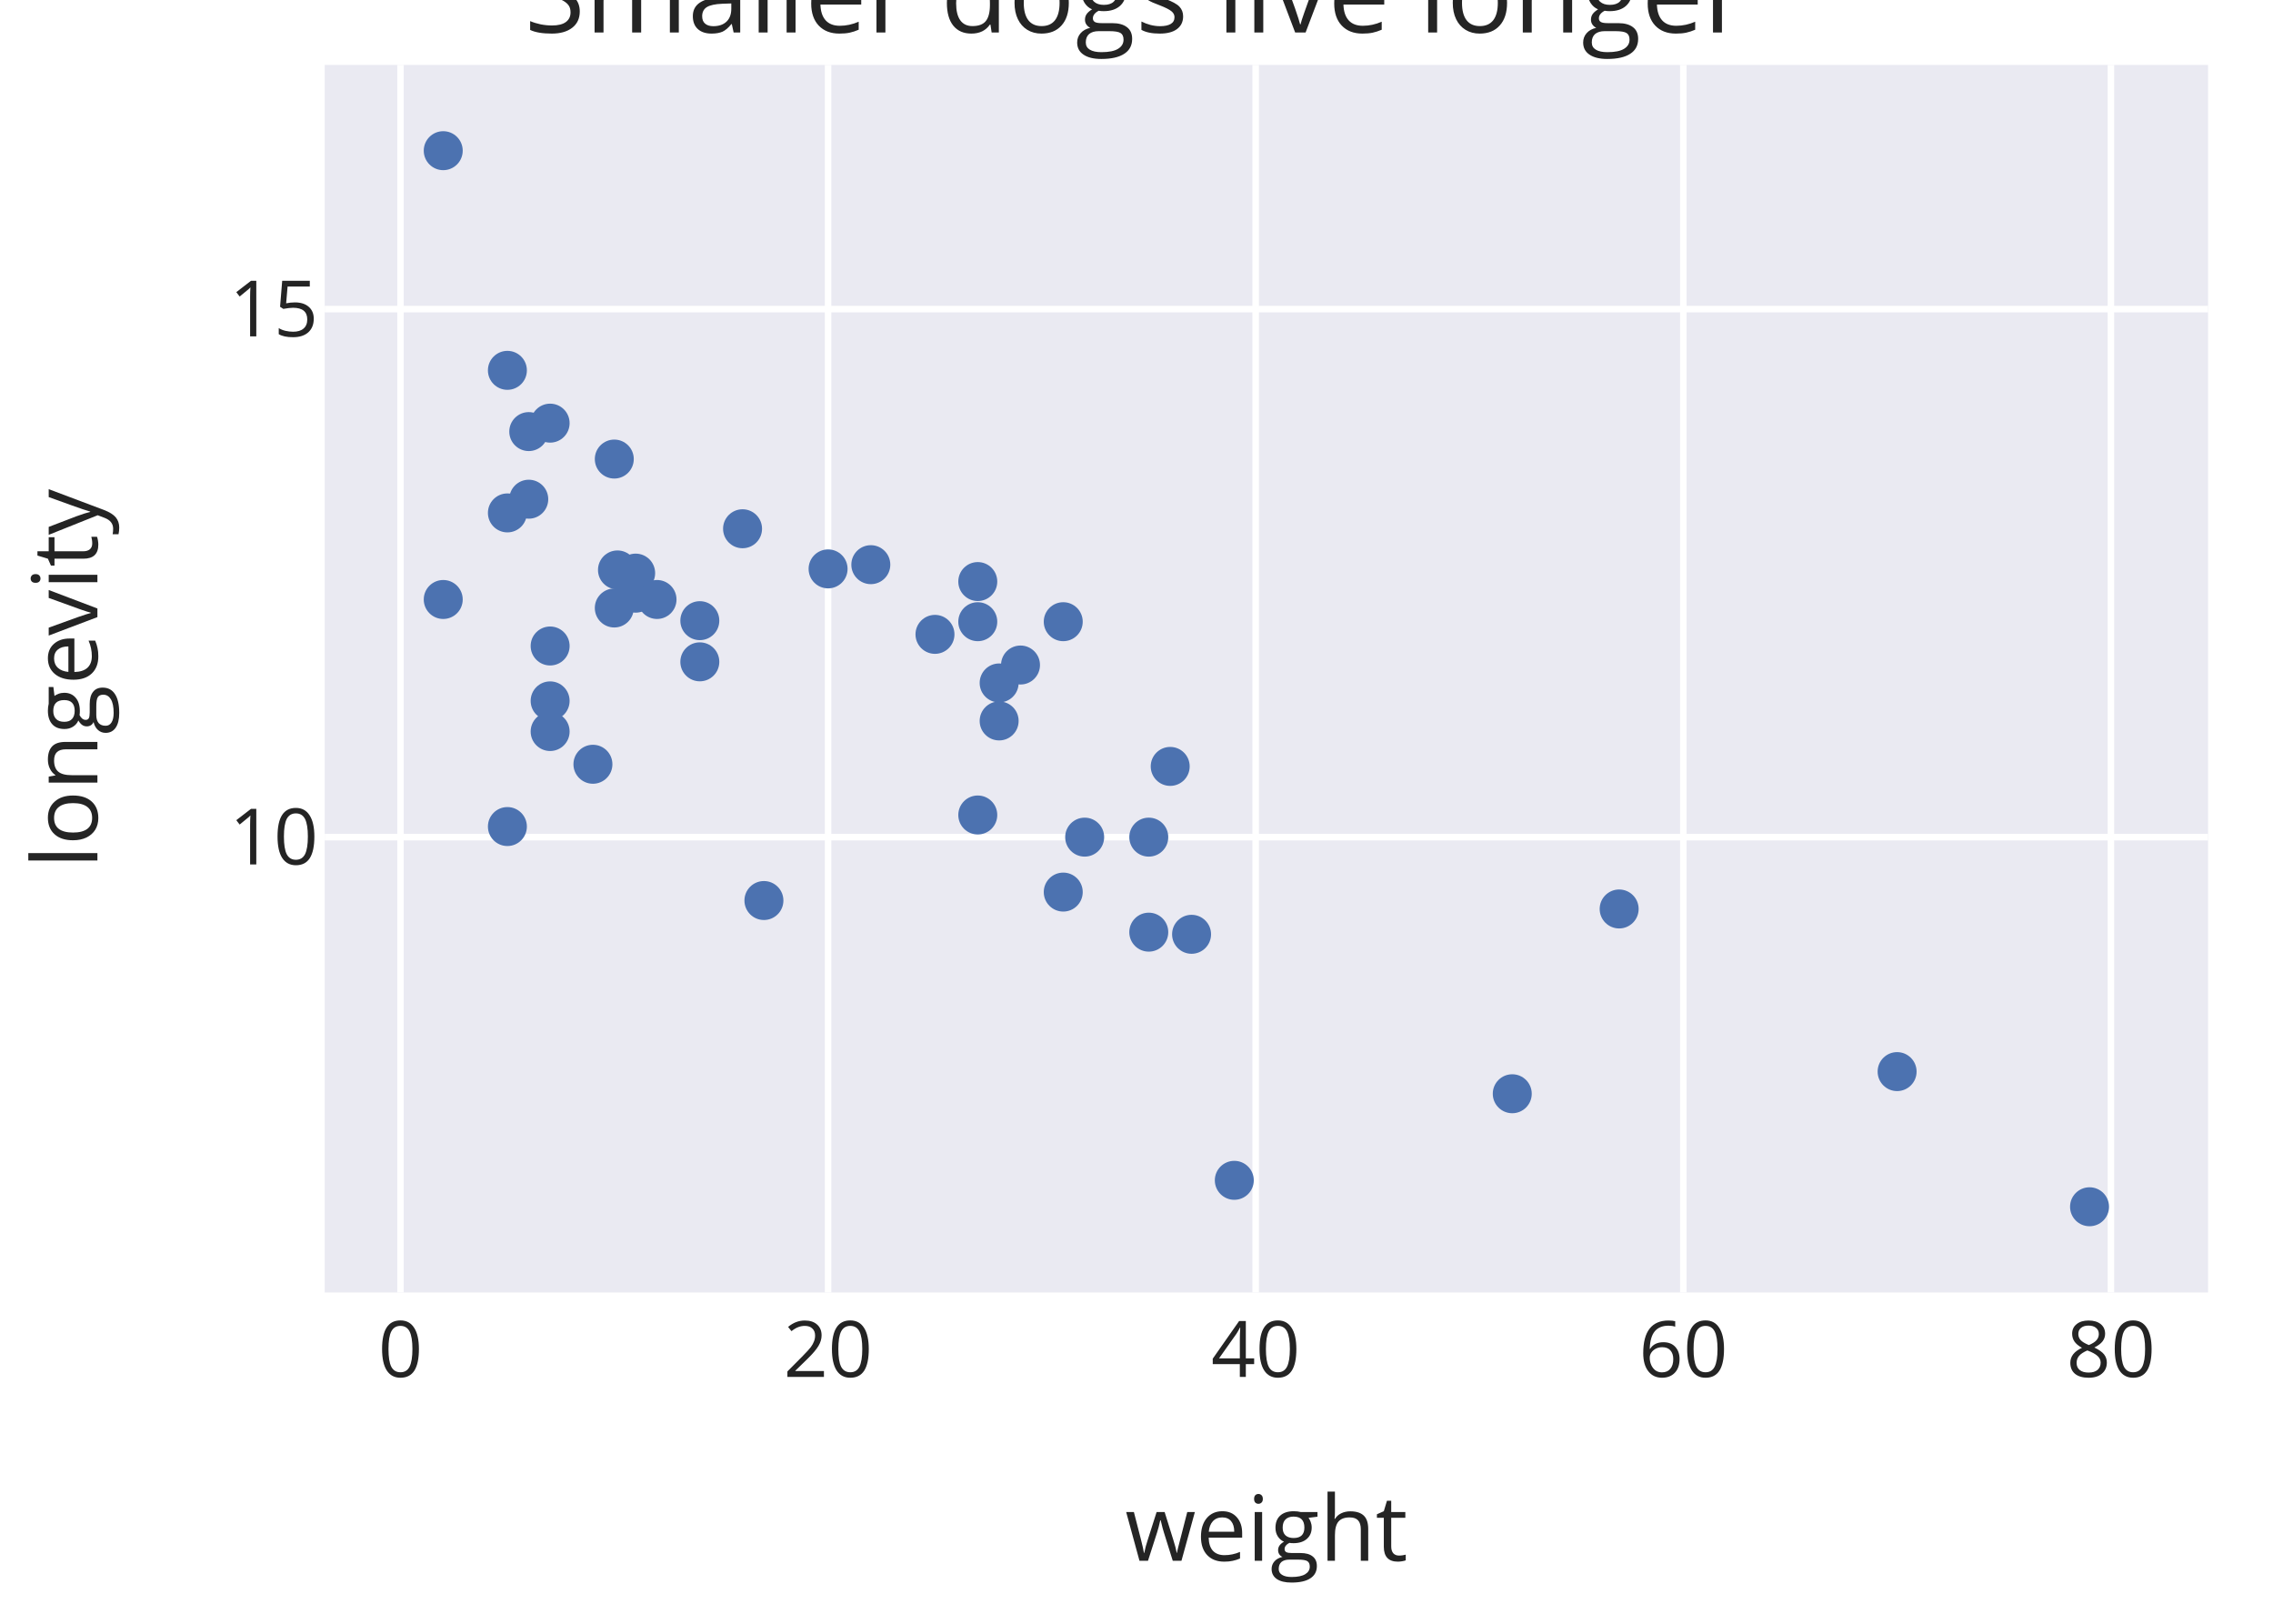
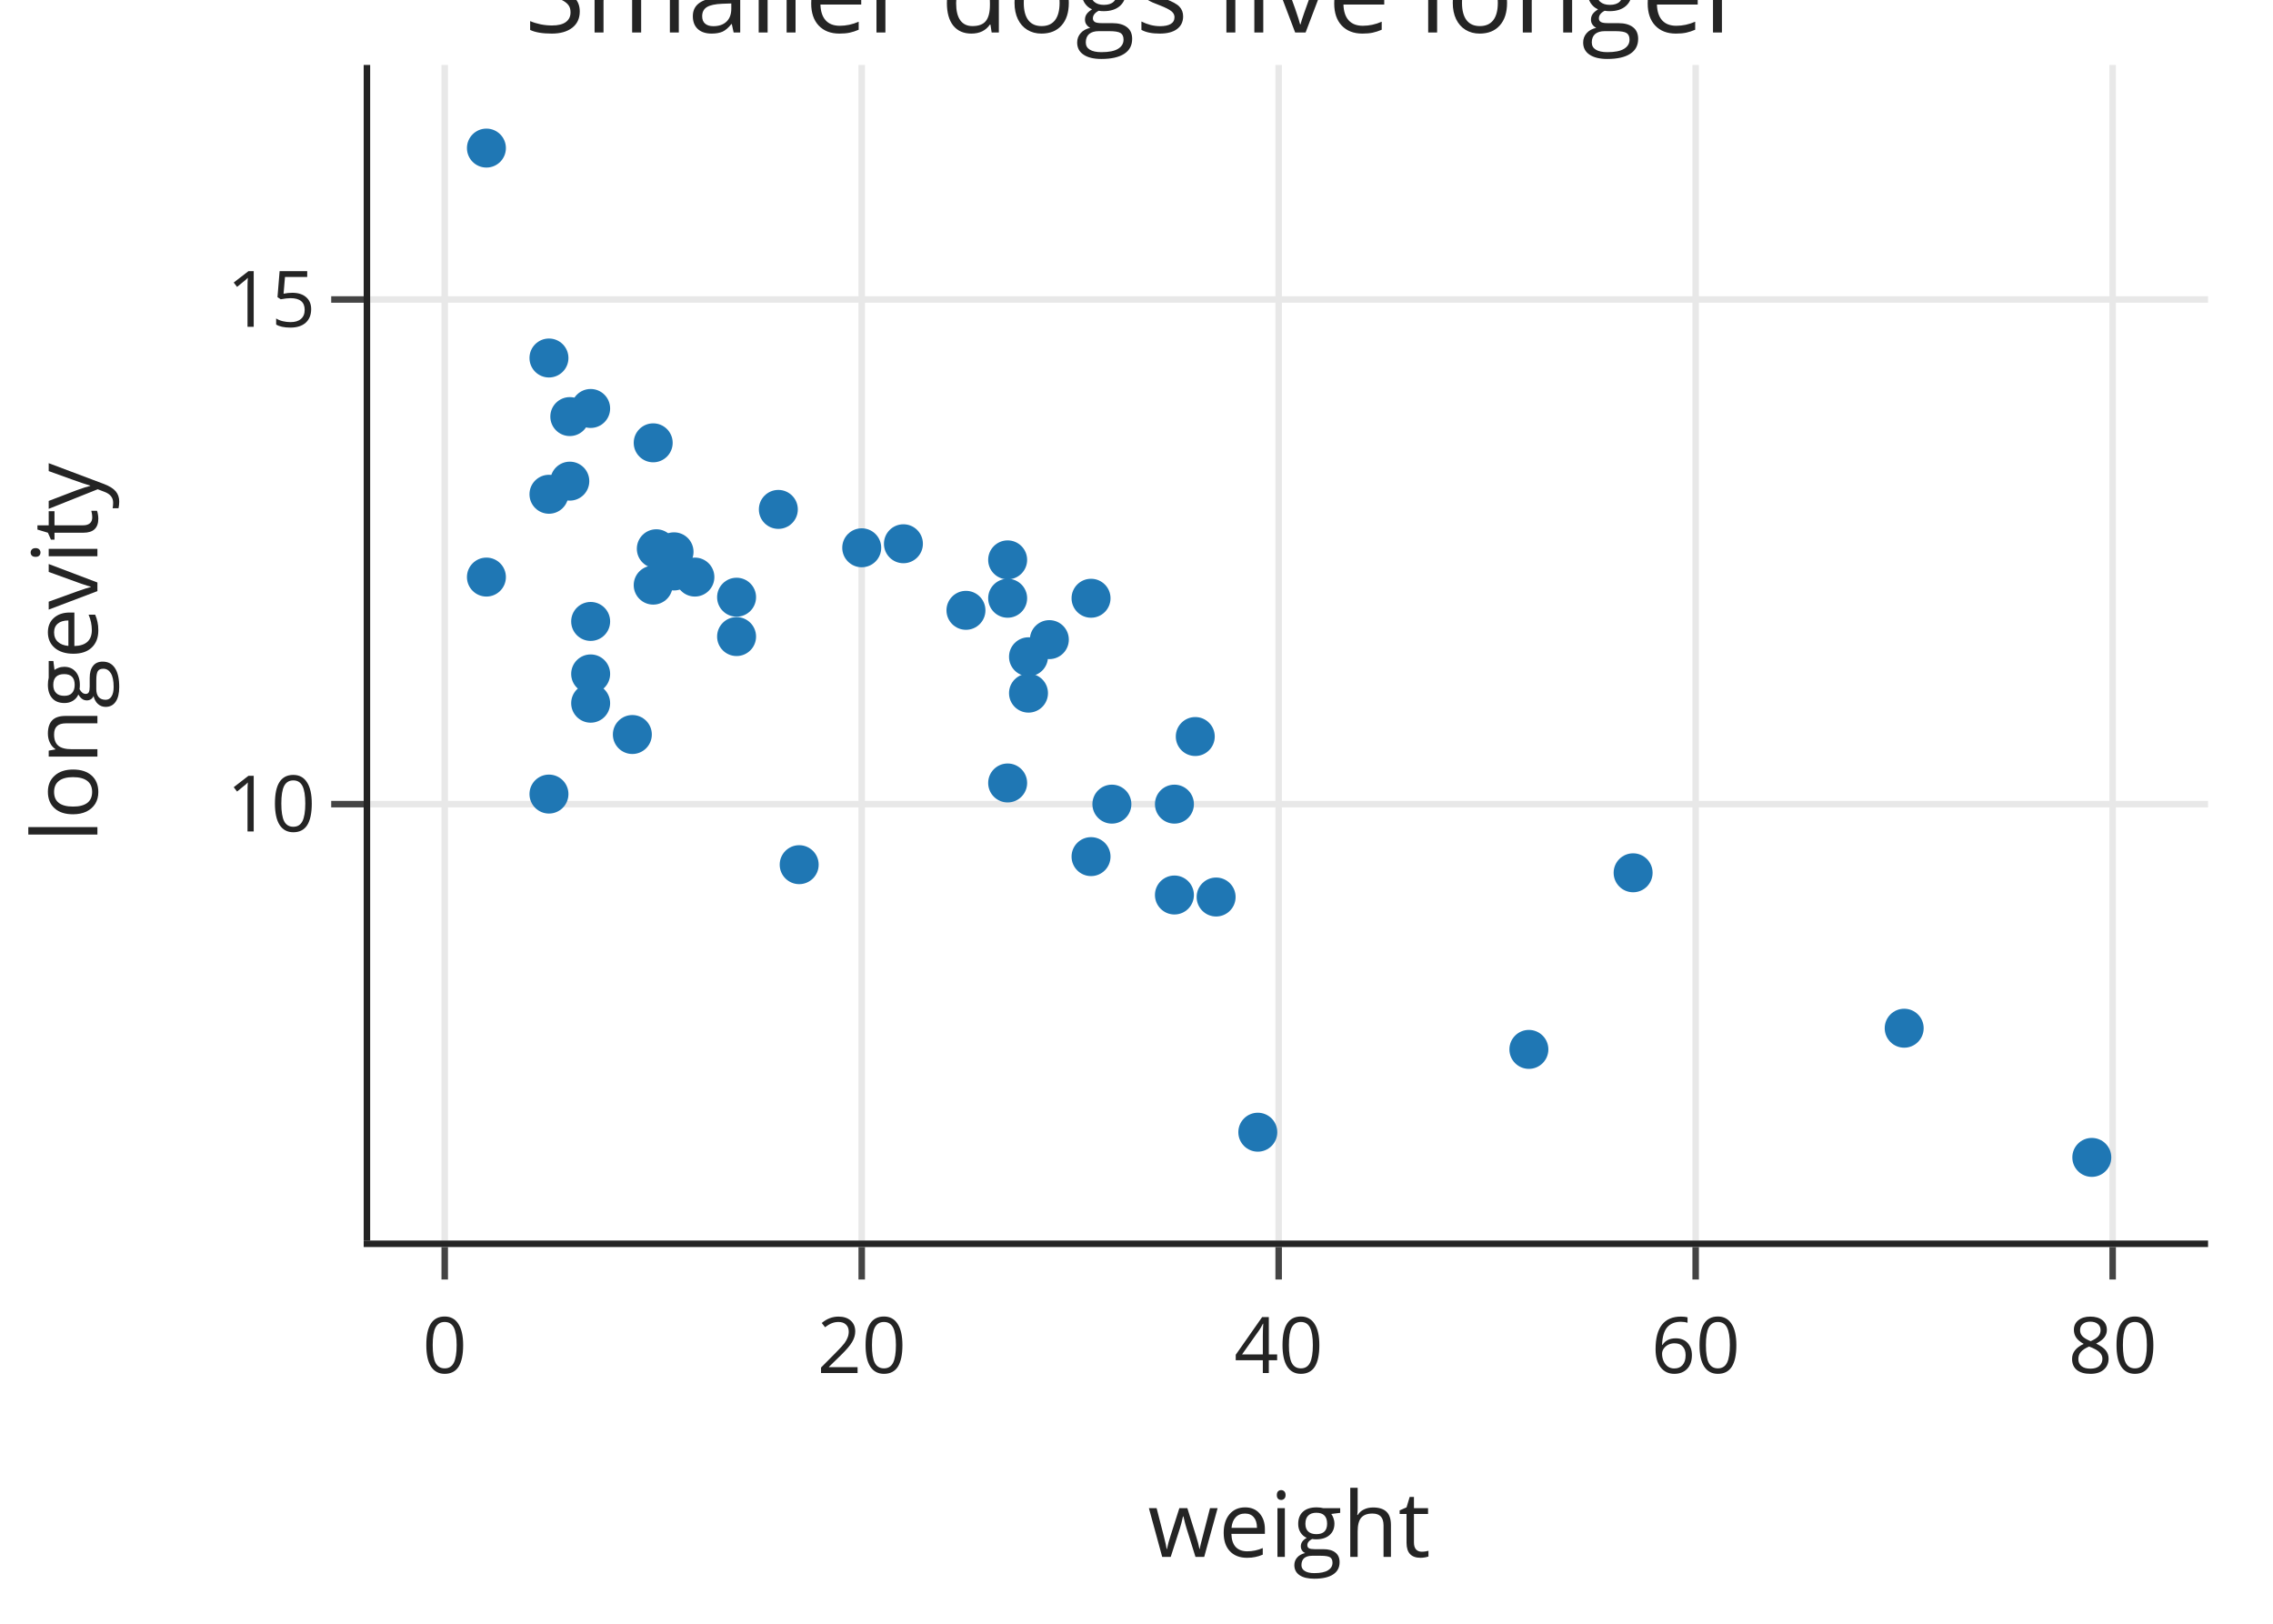
<svg xmlns="http://www.w3.org/2000/svg" class="main-svg" width="350" height="250" style="" viewBox="0 0 350 250">
  <rect x="0" y="0" width="350" height="250" style="fill: rgb(255, 255, 255); fill-opacity: 1;" />
-   <defs id="defs-7b6a56">
+   <defs id="defs-adac74">
    <g class="clips">
-       <clipPath id="clip7b6a56xyplot" class="plotclip">
-         <rect width="290" height="189" />
+       <clipPath id="clipadac74xyplot" class="plotclip">
+         <rect width="283" height="181" />
      </clipPath>
-       <clipPath class="axesclip" id="clip7b6a56x">
-         <rect x="50" y="0" width="290" height="250" />
+       <clipPath class="axesclip" id="clipadac74x">
+         <rect x="57" y="0" width="283" height="250" />
      </clipPath>
-       <clipPath class="axesclip" id="clip7b6a56y">
-         <rect x="0" y="10" width="350" height="189" />
+       <clipPath class="axesclip" id="clipadac74y">
+         <rect x="0" y="10" width="350" height="181" />
      </clipPath>
-       <clipPath class="axesclip" id="clip7b6a56xy">
-         <rect x="50" y="10" width="290" height="189" />
+       <clipPath class="axesclip" id="clipadac74xy">
+         <rect x="57" y="10" width="283" height="181" />
      </clipPath>
    </g>
    <g class="gradients" />
    <g class="patterns" />
  </defs>
-   <g class="bglayer">
-     <rect class="bg" x="50" y="10" width="290" height="189" style="fill: rgb(234, 234, 242); fill-opacity: 1; stroke-width: 0;" />
-   </g>
+   <g class="bglayer" />
  <g class="layer-below">
    <g class="imagelayer" />
    <g class="shapelayer" />
  </g>
  <g class="cartesianlayer">
    <g class="subplot xy">
      <g class="layer-subplot">
        <g class="shapelayer" />
        <g class="imagelayer" />
      </g>
      <g class="gridlayer">
        <g class="x">
-           <path class="xgrid crisp" transform="translate(127.51,0)" d="M0,10v189" style="stroke: rgb(255, 255, 255); stroke-opacity: 1; stroke-width: 1px;" />
-           <path class="xgrid crisp" transform="translate(193.35,0)" d="M0,10v189" style="stroke: rgb(255, 255, 255); stroke-opacity: 1; stroke-width: 1px;" />
-           <path class="xgrid crisp" transform="translate(259.2,0)" d="M0,10v189" style="stroke: rgb(255, 255, 255); stroke-opacity: 1; stroke-width: 1px;" />
-           <path class="xgrid crisp" transform="translate(325.04,0)" d="M0,10v189" style="stroke: rgb(255, 255, 255); stroke-opacity: 1; stroke-width: 1px;" />
+           <path class="xgrid crisp" transform="translate(68.48,0)" d="M0,10v181" style="stroke: rgb(232, 232, 232); stroke-opacity: 1; stroke-width: 1px;" />
+           <path class="xgrid crisp" transform="translate(132.69,0)" d="M0,10v181" style="stroke: rgb(232, 232, 232); stroke-opacity: 1; stroke-width: 1px;" />
+           <path class="xgrid crisp" transform="translate(196.89,0)" d="M0,10v181" style="stroke: rgb(232, 232, 232); stroke-opacity: 1; stroke-width: 1px;" />
+           <path class="xgrid crisp" transform="translate(261.1,0)" d="M0,10v181" style="stroke: rgb(232, 232, 232); stroke-opacity: 1; stroke-width: 1px;" />
+           <path class="xgrid crisp" transform="translate(325.31,0)" d="M0,10v181" style="stroke: rgb(232, 232, 232); stroke-opacity: 1; stroke-width: 1px;" />
        </g>
        <g class="y">
-           <path class="ygrid crisp" transform="translate(0,128.89)" d="M50,0h290" style="stroke: rgb(255, 255, 255); stroke-opacity: 1; stroke-width: 1px;" />
-           <path class="ygrid crisp" transform="translate(0,47.59)" d="M50,0h290" style="stroke: rgb(255, 255, 255); stroke-opacity: 1; stroke-width: 1px;" />
+           <path class="ygrid crisp" transform="translate(0,123.81)" d="M57,0h283" style="stroke: rgb(232, 232, 232); stroke-opacity: 1; stroke-width: 1px;" />
+           <path class="ygrid crisp" transform="translate(0,46.11)" d="M57,0h283" style="stroke: rgb(232, 232, 232); stroke-opacity: 1; stroke-width: 1px;" />
        </g>
      </g>
-       <g class="zerolinelayer">
-         <path class="xzl zl crisp" transform="translate(61.67,0)" d="M0,10v189" style="stroke: rgb(255, 255, 255); stroke-opacity: 1; stroke-width: 1px;" />
-       </g>
+       <g class="zerolinelayer" />
      <path class="xlines-below" />
      <path class="ylines-below" />
      <g class="overlines-below" />
      <g class="xaxislayer-below" />
      <g class="yaxislayer-below" />
      <g class="overaxes-below" />
-       <g class="plot" transform="translate(50,10)" clip-path="url(#clip7b6a56xyplot)">
+       <g class="plot" transform="translate(57,10)" clip-path="url(#clipadac74xyplot)">
        <g class="scatterlayer mlayer">
-           <g class="trace scatter trace722947" style="stroke-miterlimit: 2; opacity: 1;">
+           <g class="trace scatter tracea557cf" style="stroke-miterlimit: 2; opacity: 1;">
            <g class="fills" />
            <g class="errorbars" />
            <g class="lines" />
            <g class="points">
-               <path class="point" transform="translate(64.34,71.41)" d="M3,0A3,3 0 1,1 0,-3A3,3 0 0,1 3,0Z" style="opacity: 1; stroke-width: 0px; fill: rgb(76, 114, 176); fill-opacity: 1;" />
-               <path class="point" transform="translate(31.42,56.45)" d="M3,0A3,3 0 1,1 0,-3A3,3 0 0,1 3,0Z" style="opacity: 1; stroke-width: 0px; fill: rgb(76, 114, 176); fill-opacity: 1;" />
-               <path class="point" transform="translate(57.76,91.9)" d="M3,0A3,3 0 1,1 0,-3A3,3 0 0,1 3,0Z" style="opacity: 1; stroke-width: 0px; fill: rgb(76, 114, 176); fill-opacity: 1;" />
-               <path class="point" transform="translate(47.88,78.24)" d="M3,0A3,3 0 1,1 0,-3A3,3 0 0,1 3,0Z" style="opacity: 1; stroke-width: 0px; fill: rgb(76, 114, 176); fill-opacity: 1;" />
-               <path class="point" transform="translate(45.08,77.75)" d="M3,0A3,3 0 1,1 0,-3A3,3 0 0,1 3,0Z" style="opacity: 1; stroke-width: 0px; fill: rgb(76, 114, 176); fill-opacity: 1;" />
-               <path class="point" transform="translate(84.09,76.94)" d="M3,0A3,3 0 1,1 0,-3A3,3 0 0,1 3,0Z" style="opacity: 1; stroke-width: 0px; fill: rgb(76, 114, 176); fill-opacity: 1;" />
-               <path class="point" transform="translate(34.71,55.15)" d="M3,0A3,3 0 1,1 0,-3A3,3 0 0,1 3,0Z" style="opacity: 1; stroke-width: 0px; fill: rgb(76, 114, 176); fill-opacity: 1;" />
-               <path class="point" transform="translate(34.71,89.46)" d="M3,0A3,3 0 1,1 0,-3A3,3 0 0,1 3,0Z" style="opacity: 1; stroke-width: 0px; fill: rgb(76, 114, 176); fill-opacity: 1;" />
-               <path class="point" transform="translate(18.25,13.2)" d="M3,0A3,3 0 1,1 0,-3A3,3 0 0,1 3,0Z" style="opacity: 1; stroke-width: 0px; fill: rgb(76, 114, 176); fill-opacity: 1;" />
-               <path class="point" transform="translate(77.51,77.59)" d="M3,0A3,3 0 1,1 0,-3A3,3 0 0,1 3,0Z" style="opacity: 1; stroke-width: 0px; fill: rgb(76, 114, 176); fill-opacity: 1;" />
-               <path class="point" transform="translate(103.85,95.15)" d="M3,0A3,3 0 1,1 0,-3A3,3 0 0,1 3,0Z" style="opacity: 1; stroke-width: 0px; fill: rgb(76, 114, 176); fill-opacity: 1;" />
-               <path class="point" transform="translate(100.56,79.54)" d="M3,0A3,3 0 1,1 0,-3A3,3 0 0,1 3,0Z" style="opacity: 1; stroke-width: 0px; fill: rgb(76, 114, 176); fill-opacity: 1;" />
-               <path class="point" transform="translate(28.13,47.02)" d="M3,0A3,3 0 1,1 0,-3A3,3 0 0,1 3,0Z" style="opacity: 1; stroke-width: 0px; fill: rgb(76, 114, 176); fill-opacity: 1;" />
-               <path class="point" transform="translate(113.72,85.72)" d="M3,0A3,3 0 1,1 0,-3A3,3 0 0,1 3,0Z" style="opacity: 1; stroke-width: 0px; fill: rgb(76, 114, 176); fill-opacity: 1;" />
-               <path class="point" transform="translate(18.25,82.3)" d="M3,0A3,3 0 1,1 0,-3A3,3 0 0,1 3,0Z" style="opacity: 1; stroke-width: 0px; fill: rgb(76, 114, 176); fill-opacity: 1;" />
-               <path class="point" transform="translate(31.42,66.86)" d="M3,0A3,3 0 1,1 0,-3A3,3 0 0,1 3,0Z" style="opacity: 1; stroke-width: 0px; fill: rgb(76, 114, 176); fill-opacity: 1;" />
-               <path class="point" transform="translate(107.14,92.39)" d="M3,0A3,3 0 1,1 0,-3A3,3 0 0,1 3,0Z" style="opacity: 1; stroke-width: 0px; fill: rgb(76, 114, 176); fill-opacity: 1;" />
-               <path class="point" transform="translate(100.56,85.72)" d="M3,0A3,3 0 1,1 0,-3A3,3 0 0,1 3,0Z" style="opacity: 1; stroke-width: 0px; fill: rgb(76, 114, 176); fill-opacity: 1;" />
-               <path class="point" transform="translate(113.72,127.35)" d="M3,0A3,3 0 1,1 0,-3A3,3 0 0,1 3,0Z" style="opacity: 1; stroke-width: 0px; fill: rgb(76, 114, 176); fill-opacity: 1;" />
-               <path class="point" transform="translate(47.88,81.33)" d="M3,0A3,3 0 1,1 0,-3A3,3 0 0,1 3,0Z" style="opacity: 1; stroke-width: 0px; fill: rgb(76, 114, 176); fill-opacity: 1;" />
-               <path class="point" transform="translate(103.85,101)" d="M3,0A3,3 0 1,1 0,-3A3,3 0 0,1 3,0Z" style="opacity: 1; stroke-width: 0px; fill: rgb(76, 114, 176); fill-opacity: 1;" />
-               <path class="point" transform="translate(34.71,102.63)" d="M3,0A3,3 0 1,1 0,-3A3,3 0 0,1 3,0Z" style="opacity: 1; stroke-width: 0px; fill: rgb(76, 114, 176); fill-opacity: 1;" />
-               <path class="point" transform="translate(28.13,68.97)" d="M3,0A3,3 0 1,1 0,-3A3,3 0 0,1 3,0Z" style="opacity: 1; stroke-width: 0px; fill: rgb(76, 114, 176); fill-opacity: 1;" />
-               <path class="point" transform="translate(28.13,117.26)" d="M3,0A3,3 0 1,1 0,-3A3,3 0 0,1 3,0Z" style="opacity: 1; stroke-width: 0px; fill: rgb(76, 114, 176); fill-opacity: 1;" />
-               <path class="point" transform="translate(34.71,97.91)" d="M3,0A3,3 0 1,1 0,-3A3,3 0 0,1 3,0Z" style="opacity: 1; stroke-width: 0px; fill: rgb(76, 114, 176); fill-opacity: 1;" />
-               <path class="point" transform="translate(44.59,60.68)" d="M3,0A3,3 0 1,1 0,-3A3,3 0 0,1 3,0Z" style="opacity: 1; stroke-width: 0px; fill: rgb(76, 114, 176); fill-opacity: 1;" />
-               <path class="point" transform="translate(57.76,85.56)" d="M3,0A3,3 0 1,1 0,-3A3,3 0 0,1 3,0Z" style="opacity: 1; stroke-width: 0px; fill: rgb(76, 114, 176); fill-opacity: 1;" />
-               <path class="point" transform="translate(51.17,82.3)" d="M3,0A3,3 0 1,1 0,-3A3,3 0 0,1 3,0Z" style="opacity: 1; stroke-width: 0px; fill: rgb(76, 114, 176); fill-opacity: 1;" />
-               <path class="point" transform="translate(117.02,118.89)" d="M3,0A3,3 0 1,1 0,-3A3,3 0 0,1 3,0Z" style="opacity: 1; stroke-width: 0px; fill: rgb(76, 114, 176); fill-opacity: 1;" />
-               <path class="point" transform="translate(44.59,83.61)" d="M3,0A3,3 0 1,1 0,-3A3,3 0 0,1 3,0Z" style="opacity: 1; stroke-width: 0px; fill: rgb(76, 114, 176); fill-opacity: 1;" />
-               <path class="point" transform="translate(126.89,118.89)" d="M3,0A3,3 0 1,1 0,-3A3,3 0 0,1 3,0Z" style="opacity: 1; stroke-width: 0px; fill: rgb(76, 114, 176); fill-opacity: 1;" />
-               <path class="point" transform="translate(41.3,107.67)" d="M3,0A3,3 0 1,1 0,-3A3,3 0 0,1 3,0Z" style="opacity: 1; stroke-width: 0px; fill: rgb(76, 114, 176); fill-opacity: 1;" />
-               <path class="point" transform="translate(67.63,128.65)" d="M3,0A3,3 0 1,1 0,-3A3,3 0 0,1 3,0Z" style="opacity: 1; stroke-width: 0px; fill: rgb(76, 114, 176); fill-opacity: 1;" />
-               <path class="point" transform="translate(93.97,87.67)" d="M3,0A3,3 0 1,1 0,-3A3,3 0 0,1 3,0Z" style="opacity: 1; stroke-width: 0px; fill: rgb(76, 114, 176); fill-opacity: 1;" />
-               <path class="point" transform="translate(199.32,129.95)" d="M3,0A3,3 0 1,1 0,-3A3,3 0 0,1 3,0Z" style="opacity: 1; stroke-width: 0px; fill: rgb(76, 114, 176); fill-opacity: 1;" />
-               <path class="point" transform="translate(126.89,133.52)" d="M3,0A3,3 0 1,1 0,-3A3,3 0 0,1 3,0Z" style="opacity: 1; stroke-width: 0px; fill: rgb(76, 114, 176); fill-opacity: 1;" />
-               <path class="point" transform="translate(133.48,133.85)" d="M3,0A3,3 0 1,1 0,-3A3,3 0 0,1 3,0Z" style="opacity: 1; stroke-width: 0px; fill: rgb(76, 114, 176); fill-opacity: 1;" />
-               <path class="point" transform="translate(100.56,115.48)" d="M3,0A3,3 0 1,1 0,-3A3,3 0 0,1 3,0Z" style="opacity: 1; stroke-width: 0px; fill: rgb(76, 114, 176); fill-opacity: 1;" />
-               <path class="point" transform="translate(130.19,108)" d="M3,0A3,3 0 1,1 0,-3A3,3 0 0,1 3,0Z" style="opacity: 1; stroke-width: 0px; fill: rgb(76, 114, 176); fill-opacity: 1;" />
-               <path class="point" transform="translate(140.06,171.73)" d="M3,0A3,3 0 1,1 0,-3A3,3 0 0,1 3,0Z" style="opacity: 1; stroke-width: 0px; fill: rgb(76, 114, 176); fill-opacity: 1;" />
-               <path class="point" transform="translate(182.86,158.4)" d="M3,0A3,3 0 1,1 0,-3A3,3 0 0,1 3,0Z" style="opacity: 1; stroke-width: 0px; fill: rgb(76, 114, 176); fill-opacity: 1;" />
-               <path class="point" transform="translate(271.75,175.8)" d="M3,0A3,3 0 1,1 0,-3A3,3 0 0,1 3,0Z" style="opacity: 1; stroke-width: 0px; fill: rgb(76, 114, 176); fill-opacity: 1;" />
-               <path class="point" transform="translate(242.12,154.99)" d="M3,0A3,3 0 1,1 0,-3A3,3 0 0,1 3,0Z" style="opacity: 1; stroke-width: 0px; fill: rgb(76, 114, 176); fill-opacity: 1;" />
+               <path class="point" transform="translate(62.85,68.43)" d="M3,0A3,3 0 1,1 0,-3A3,3 0 0,1 3,0Z" style="opacity: 1; stroke-width: 0px; fill: rgb(31, 119, 180); fill-opacity: 1;" />
+               <path class="point" transform="translate(30.74,54.14)" d="M3,0A3,3 0 1,1 0,-3A3,3 0 0,1 3,0Z" style="opacity: 1; stroke-width: 0px; fill: rgb(31, 119, 180); fill-opacity: 1;" />
+               <path class="point" transform="translate(56.42,88.01)" d="M3,0A3,3 0 1,1 0,-3A3,3 0 0,1 3,0Z" style="opacity: 1; stroke-width: 0px; fill: rgb(31, 119, 180); fill-opacity: 1;" />
+               <path class="point" transform="translate(46.79,74.96)" d="M3,0A3,3 0 1,1 0,-3A3,3 0 0,1 3,0Z" style="opacity: 1; stroke-width: 0px; fill: rgb(31, 119, 180); fill-opacity: 1;" />
+               <path class="point" transform="translate(44.06,74.49)" d="M3,0A3,3 0 1,1 0,-3A3,3 0 0,1 3,0Z" style="opacity: 1; stroke-width: 0px; fill: rgb(31, 119, 180); fill-opacity: 1;" />
+               <path class="point" transform="translate(82.11,73.72)" d="M3,0A3,3 0 1,1 0,-3A3,3 0 0,1 3,0Z" style="opacity: 1; stroke-width: 0px; fill: rgb(31, 119, 180); fill-opacity: 1;" />
+               <path class="point" transform="translate(33.95,52.89)" d="M3,0A3,3 0 1,1 0,-3A3,3 0 0,1 3,0Z" style="opacity: 1; stroke-width: 0px; fill: rgb(31, 119, 180); fill-opacity: 1;" />
+               <path class="point" transform="translate(33.95,85.68)" d="M3,0A3,3 0 1,1 0,-3A3,3 0 0,1 3,0Z" style="opacity: 1; stroke-width: 0px; fill: rgb(31, 119, 180); fill-opacity: 1;" />
+               <path class="point" transform="translate(17.9,12.8)" d="M3,0A3,3 0 1,1 0,-3A3,3 0 0,1 3,0Z" style="opacity: 1; stroke-width: 0px; fill: rgb(31, 119, 180); fill-opacity: 1;" />
+               <path class="point" transform="translate(75.69,74.34)" d="M3,0A3,3 0 1,1 0,-3A3,3 0 0,1 3,0Z" style="opacity: 1; stroke-width: 0px; fill: rgb(31, 119, 180); fill-opacity: 1;" />
+               <path class="point" transform="translate(101.37,91.12)" d="M3,0A3,3 0 1,1 0,-3A3,3 0 0,1 3,0Z" style="opacity: 1; stroke-width: 0px; fill: rgb(31, 119, 180); fill-opacity: 1;" />
+               <path class="point" transform="translate(98.16,76.2)" d="M3,0A3,3 0 1,1 0,-3A3,3 0 0,1 3,0Z" style="opacity: 1; stroke-width: 0px; fill: rgb(31, 119, 180); fill-opacity: 1;" />
+               <path class="point" transform="translate(27.53,45.12)" d="M3,0A3,3 0 1,1 0,-3A3,3 0 0,1 3,0Z" style="opacity: 1; stroke-width: 0px; fill: rgb(31, 119, 180); fill-opacity: 1;" />
+               <path class="point" transform="translate(111,82.11)" d="M3,0A3,3 0 1,1 0,-3A3,3 0 0,1 3,0Z" style="opacity: 1; stroke-width: 0px; fill: rgb(31, 119, 180); fill-opacity: 1;" />
+               <path class="point" transform="translate(17.9,78.85)" d="M3,0A3,3 0 1,1 0,-3A3,3 0 0,1 3,0Z" style="opacity: 1; stroke-width: 0px; fill: rgb(31, 119, 180); fill-opacity: 1;" />
+               <path class="point" transform="translate(30.74,64.08)" d="M3,0A3,3 0 1,1 0,-3A3,3 0 0,1 3,0Z" style="opacity: 1; stroke-width: 0px; fill: rgb(31, 119, 180); fill-opacity: 1;" />
+               <path class="point" transform="translate(104.58,88.48)" d="M3,0A3,3 0 1,1 0,-3A3,3 0 0,1 3,0Z" style="opacity: 1; stroke-width: 0px; fill: rgb(31, 119, 180); fill-opacity: 1;" />
+               <path class="point" transform="translate(98.16,82.11)" d="M3,0A3,3 0 1,1 0,-3A3,3 0 0,1 3,0Z" style="opacity: 1; stroke-width: 0px; fill: rgb(31, 119, 180); fill-opacity: 1;" />
+               <path class="point" transform="translate(111,121.89)" d="M3,0A3,3 0 1,1 0,-3A3,3 0 0,1 3,0Z" style="opacity: 1; stroke-width: 0px; fill: rgb(31, 119, 180); fill-opacity: 1;" />
+               <path class="point" transform="translate(46.79,77.91)" d="M3,0A3,3 0 1,1 0,-3A3,3 0 0,1 3,0Z" style="opacity: 1; stroke-width: 0px; fill: rgb(31, 119, 180); fill-opacity: 1;" />
+               <path class="point" transform="translate(101.37,96.72)" d="M3,0A3,3 0 1,1 0,-3A3,3 0 0,1 3,0Z" style="opacity: 1; stroke-width: 0px; fill: rgb(31, 119, 180); fill-opacity: 1;" />
+               <path class="point" transform="translate(33.95,98.27)" d="M3,0A3,3 0 1,1 0,-3A3,3 0 0,1 3,0Z" style="opacity: 1; stroke-width: 0px; fill: rgb(31, 119, 180); fill-opacity: 1;" />
+               <path class="point" transform="translate(27.53,66.1)" d="M3,0A3,3 0 1,1 0,-3A3,3 0 0,1 3,0Z" style="opacity: 1; stroke-width: 0px; fill: rgb(31, 119, 180); fill-opacity: 1;" />
+               <path class="point" transform="translate(27.53,112.26)" d="M3,0A3,3 0 1,1 0,-3A3,3 0 0,1 3,0Z" style="opacity: 1; stroke-width: 0px; fill: rgb(31, 119, 180); fill-opacity: 1;" />
+               <path class="point" transform="translate(33.95,93.76)" d="M3,0A3,3 0 1,1 0,-3A3,3 0 0,1 3,0Z" style="opacity: 1; stroke-width: 0px; fill: rgb(31, 119, 180); fill-opacity: 1;" />
+               <path class="point" transform="translate(43.58,58.18)" d="M3,0A3,3 0 1,1 0,-3A3,3 0 0,1 3,0Z" style="opacity: 1; stroke-width: 0px; fill: rgb(31, 119, 180); fill-opacity: 1;" />
+               <path class="point" transform="translate(56.42,81.95)" d="M3,0A3,3 0 1,1 0,-3A3,3 0 0,1 3,0Z" style="opacity: 1; stroke-width: 0px; fill: rgb(31, 119, 180); fill-opacity: 1;" />
+               <path class="point" transform="translate(50,78.85)" d="M3,0A3,3 0 1,1 0,-3A3,3 0 0,1 3,0Z" style="opacity: 1; stroke-width: 0px; fill: rgb(31, 119, 180); fill-opacity: 1;" />
+               <path class="point" transform="translate(114.21,113.81)" d="M3,0A3,3 0 1,1 0,-3A3,3 0 0,1 3,0Z" style="opacity: 1; stroke-width: 0px; fill: rgb(31, 119, 180); fill-opacity: 1;" />
+               <path class="point" transform="translate(43.58,80.09)" d="M3,0A3,3 0 1,1 0,-3A3,3 0 0,1 3,0Z" style="opacity: 1; stroke-width: 0px; fill: rgb(31, 119, 180); fill-opacity: 1;" />
+               <path class="point" transform="translate(123.84,113.81)" d="M3,0A3,3 0 1,1 0,-3A3,3 0 0,1 3,0Z" style="opacity: 1; stroke-width: 0px; fill: rgb(31, 119, 180); fill-opacity: 1;" />
+               <path class="point" transform="translate(40.37,103.09)" d="M3,0A3,3 0 1,1 0,-3A3,3 0 0,1 3,0Z" style="opacity: 1; stroke-width: 0px; fill: rgb(31, 119, 180); fill-opacity: 1;" />
+               <path class="point" transform="translate(66.06,123.13)" d="M3,0A3,3 0 1,1 0,-3A3,3 0 0,1 3,0Z" style="opacity: 1; stroke-width: 0px; fill: rgb(31, 119, 180); fill-opacity: 1;" />
+               <path class="point" transform="translate(91.74,83.97)" d="M3,0A3,3 0 1,1 0,-3A3,3 0 0,1 3,0Z" style="opacity: 1; stroke-width: 0px; fill: rgb(31, 119, 180); fill-opacity: 1;" />
+               <path class="point" transform="translate(194.47,124.38)" d="M3,0A3,3 0 1,1 0,-3A3,3 0 0,1 3,0Z" style="opacity: 1; stroke-width: 0px; fill: rgb(31, 119, 180); fill-opacity: 1;" />
+               <path class="point" transform="translate(123.84,127.8)" d="M3,0A3,3 0 1,1 0,-3A3,3 0 0,1 3,0Z" style="opacity: 1; stroke-width: 0px; fill: rgb(31, 119, 180); fill-opacity: 1;" />
+               <path class="point" transform="translate(130.26,128.11)" d="M3,0A3,3 0 1,1 0,-3A3,3 0 0,1 3,0Z" style="opacity: 1; stroke-width: 0px; fill: rgb(31, 119, 180); fill-opacity: 1;" />
+               <path class="point" transform="translate(98.16,110.55)" d="M3,0A3,3 0 1,1 0,-3A3,3 0 0,1 3,0Z" style="opacity: 1; stroke-width: 0px; fill: rgb(31, 119, 180); fill-opacity: 1;" />
+               <path class="point" transform="translate(127.05,103.4)" d="M3,0A3,3 0 1,1 0,-3A3,3 0 0,1 3,0Z" style="opacity: 1; stroke-width: 0px; fill: rgb(31, 119, 180); fill-opacity: 1;" />
+               <path class="point" transform="translate(136.68,164.32)" d="M3,0A3,3 0 1,1 0,-3A3,3 0 0,1 3,0Z" style="opacity: 1; stroke-width: 0px; fill: rgb(31, 119, 180); fill-opacity: 1;" />
+               <path class="point" transform="translate(178.42,151.57)" d="M3,0A3,3 0 1,1 0,-3A3,3 0 0,1 3,0Z" style="opacity: 1; stroke-width: 0px; fill: rgb(31, 119, 180); fill-opacity: 1;" />
+               <path class="point" transform="translate(265.1,168.2)" d="M3,0A3,3 0 1,1 0,-3A3,3 0 0,1 3,0Z" style="opacity: 1; stroke-width: 0px; fill: rgb(31, 119, 180); fill-opacity: 1;" />
+               <path class="point" transform="translate(236.21,148.31)" d="M3,0A3,3 0 1,1 0,-3A3,3 0 0,1 3,0Z" style="opacity: 1; stroke-width: 0px; fill: rgb(31, 119, 180); fill-opacity: 1;" />
            </g>
            <g class="text" />
          </g>
        </g>
      </g>
      <g class="overplot" />
-       <path class="xlines-above crisp" d="M0,0" style="fill: none;" />
-       <path class="ylines-above crisp" d="M0,0" style="fill: none;" />
+       <path class="xlines-above crisp" d="M56,191.5H340" style="fill: none; stroke-width: 1px; stroke: rgb(36, 36, 36); stroke-opacity: 1;" />
+       <path class="ylines-above crisp" d="M56.5,10V191" style="fill: none; stroke-width: 1px; stroke: rgb(36, 36, 36); stroke-opacity: 1;" />
      <g class="overlines-above" />
      <g class="xaxislayer-above">
+         <path class="xtick ticks crisp" d="M0,192v5" transform="translate(68.48,0)" style="stroke: rgb(68, 68, 68); stroke-opacity: 1; stroke-width: 1px;" />
+         <path class="xtick ticks crisp" d="M0,192v5" transform="translate(132.69,0)" style="stroke: rgb(68, 68, 68); stroke-opacity: 1; stroke-width: 1px;" />
+         <path class="xtick ticks crisp" d="M0,192v5" transform="translate(196.89,0)" style="stroke: rgb(68, 68, 68); stroke-opacity: 1; stroke-width: 1px;" />
+         <path class="xtick ticks crisp" d="M0,192v5" transform="translate(261.1,0)" style="stroke: rgb(68, 68, 68); stroke-opacity: 1; stroke-width: 1px;" />
+         <path class="xtick ticks crisp" d="M0,192v5" transform="translate(325.31,0)" style="stroke: rgb(68, 68, 68); stroke-opacity: 1; stroke-width: 1px;" />
        <g class="xtick">
-           <text text-anchor="middle" x="0" y="212" transform="translate(61.67,0)" style="font-family: 'Open Sans', verdana, arial, sans-serif; font-size: 12px; fill: rgb(36, 36, 36); fill-opacity: 1; white-space: pre; opacity: 1;">0</text>
+           <text text-anchor="middle" x="0" y="211.4" transform="translate(68.48,0)" style="font-family: 'Open Sans', verdana, arial, sans-serif; font-size: 12px; fill: rgb(36, 36, 36); fill-opacity: 1; white-space: pre; opacity: 1;">0</text>
        </g>
        <g class="xtick">
-           <text text-anchor="middle" x="0" y="212" style="font-family: 'Open Sans', verdana, arial, sans-serif; font-size: 12px; fill: rgb(36, 36, 36); fill-opacity: 1; white-space: pre; opacity: 1;" transform="translate(127.51,0)">20</text>
+           <text text-anchor="middle" x="0" y="211.4" style="font-family: 'Open Sans', verdana, arial, sans-serif; font-size: 12px; fill: rgb(36, 36, 36); fill-opacity: 1; white-space: pre; opacity: 1;" transform="translate(132.69,0)">20</text>
        </g>
        <g class="xtick">
-           <text text-anchor="middle" x="0" y="212" style="font-family: 'Open Sans', verdana, arial, sans-serif; font-size: 12px; fill: rgb(36, 36, 36); fill-opacity: 1; white-space: pre; opacity: 1;" transform="translate(193.35,0)">40</text>
+           <text text-anchor="middle" x="0" y="211.4" style="font-family: 'Open Sans', verdana, arial, sans-serif; font-size: 12px; fill: rgb(36, 36, 36); fill-opacity: 1; white-space: pre; opacity: 1;" transform="translate(196.89,0)">40</text>
        </g>
        <g class="xtick">
-           <text text-anchor="middle" x="0" y="212" style="font-family: 'Open Sans', verdana, arial, sans-serif; font-size: 12px; fill: rgb(36, 36, 36); fill-opacity: 1; white-space: pre; opacity: 1;" transform="translate(259.2,0)">60</text>
+           <text text-anchor="middle" x="0" y="211.4" style="font-family: 'Open Sans', verdana, arial, sans-serif; font-size: 12px; fill: rgb(36, 36, 36); fill-opacity: 1; white-space: pre; opacity: 1;" transform="translate(261.1,0)">60</text>
        </g>
        <g class="xtick">
-           <text text-anchor="middle" x="0" y="212" style="font-family: 'Open Sans', verdana, arial, sans-serif; font-size: 12px; fill: rgb(36, 36, 36); fill-opacity: 1; white-space: pre; opacity: 1;" transform="translate(325.04,0)">80</text>
+           <text text-anchor="middle" x="0" y="211.4" style="font-family: 'Open Sans', verdana, arial, sans-serif; font-size: 12px; fill: rgb(36, 36, 36); fill-opacity: 1; white-space: pre; opacity: 1;" transform="translate(325.31,0)">80</text>
        </g>
      </g>
      <g class="yaxislayer-above">
+         <path class="ytick ticks crisp" d="M56,0h-5" transform="translate(0,123.81)" style="stroke: rgb(68, 68, 68); stroke-opacity: 1; stroke-width: 1px;" />
+         <path class="ytick ticks crisp" d="M56,0h-5" transform="translate(0,46.11)" style="stroke: rgb(68, 68, 68); stroke-opacity: 1; stroke-width: 1px;" />
        <g class="ytick">
-           <text text-anchor="end" x="49" y="4.2" transform="translate(0,128.89)" style="font-family: 'Open Sans', verdana, arial, sans-serif; font-size: 12px; fill: rgb(36, 36, 36); fill-opacity: 1; white-space: pre; opacity: 1;">10</text>
+           <text text-anchor="end" x="48.6" y="4.2" transform="translate(0,123.81)" style="font-family: 'Open Sans', verdana, arial, sans-serif; font-size: 12px; fill: rgb(36, 36, 36); fill-opacity: 1; white-space: pre; opacity: 1;">10</text>
        </g>
        <g class="ytick">
-           <text text-anchor="end" x="49" y="4.2" style="font-family: 'Open Sans', verdana, arial, sans-serif; font-size: 12px; fill: rgb(36, 36, 36); fill-opacity: 1; white-space: pre; opacity: 1;" transform="translate(0,47.59)">15</text>
+           <text text-anchor="end" x="48.6" y="4.2" style="font-family: 'Open Sans', verdana, arial, sans-serif; font-size: 12px; fill: rgb(36, 36, 36); fill-opacity: 1; white-space: pre; opacity: 1;" transform="translate(0,46.11)">15</text>
        </g>
      </g>
      <g class="overaxes-above" />
    </g>
  </g>
  <g class="polarlayer" />
  <g class="smithlayer" />
  <g class="ternarylayer" />
  <g class="geolayer" />
  <g class="funnelarealayer" />
  <g class="pielayer" />
  <g class="iciclelayer" />
  <g class="treemaplayer" />
  <g class="sunburstlayer" />
  <g class="glimages" />
-   <defs id="topdefs-7b6a56">
+   <defs id="topdefs-adac74">
    <g class="clips" />
  </defs>
  <g class="layer-above">
    <g class="imagelayer" />
    <g class="shapelayer" />
  </g>
  <g class="infolayer">
    <g class="g-gtitle">
      <text class="gtitle" x="175" y="5" text-anchor="middle" dy="0em" style="font-family: 'Open Sans', verdana, arial, sans-serif; font-size: 17px; fill: rgb(36, 36, 36); opacity: 1; font-weight: normal; white-space: pre;">Smaller dogs live longer</text>
    </g>
    <g class="g-xtitle">
-       <text class="xtitle" x="195" y="240.3" text-anchor="middle" style="font-family: 'Open Sans', verdana, arial, sans-serif; font-size: 14px; fill: rgb(36, 36, 36); opacity: 1; font-weight: normal; white-space: pre;">weight</text>
+       <text class="xtitle" x="198.5" y="239.706" text-anchor="middle" style="font-family: 'Open Sans', verdana, arial, sans-serif; font-size: 14px; fill: rgb(36, 36, 36); opacity: 1; font-weight: normal; white-space: pre;">weight</text>
    </g>
-     <g class="g-ytitle" transform="translate(4.53418,0)">
-       <text class="ytitle" transform="rotate(-90,10.46563,104.5)" x="10.466" y="104.5" text-anchor="middle" style="font-family: 'Open Sans', verdana, arial, sans-serif; font-size: 14px; fill: rgb(36, 36, 36); opacity: 1; font-weight: normal; white-space: pre;">longevity</text>
+     <g class="g-ytitle" transform="translate(4.924805,0)">
+       <text class="ytitle" transform="rotate(-90,10.075,100.5)" x="10.075" y="100.5" text-anchor="middle" style="font-family: 'Open Sans', verdana, arial, sans-serif; font-size: 14px; fill: rgb(36, 36, 36); opacity: 1; font-weight: normal; white-space: pre;">longevity</text>
    </g>
  </g>
</svg>
